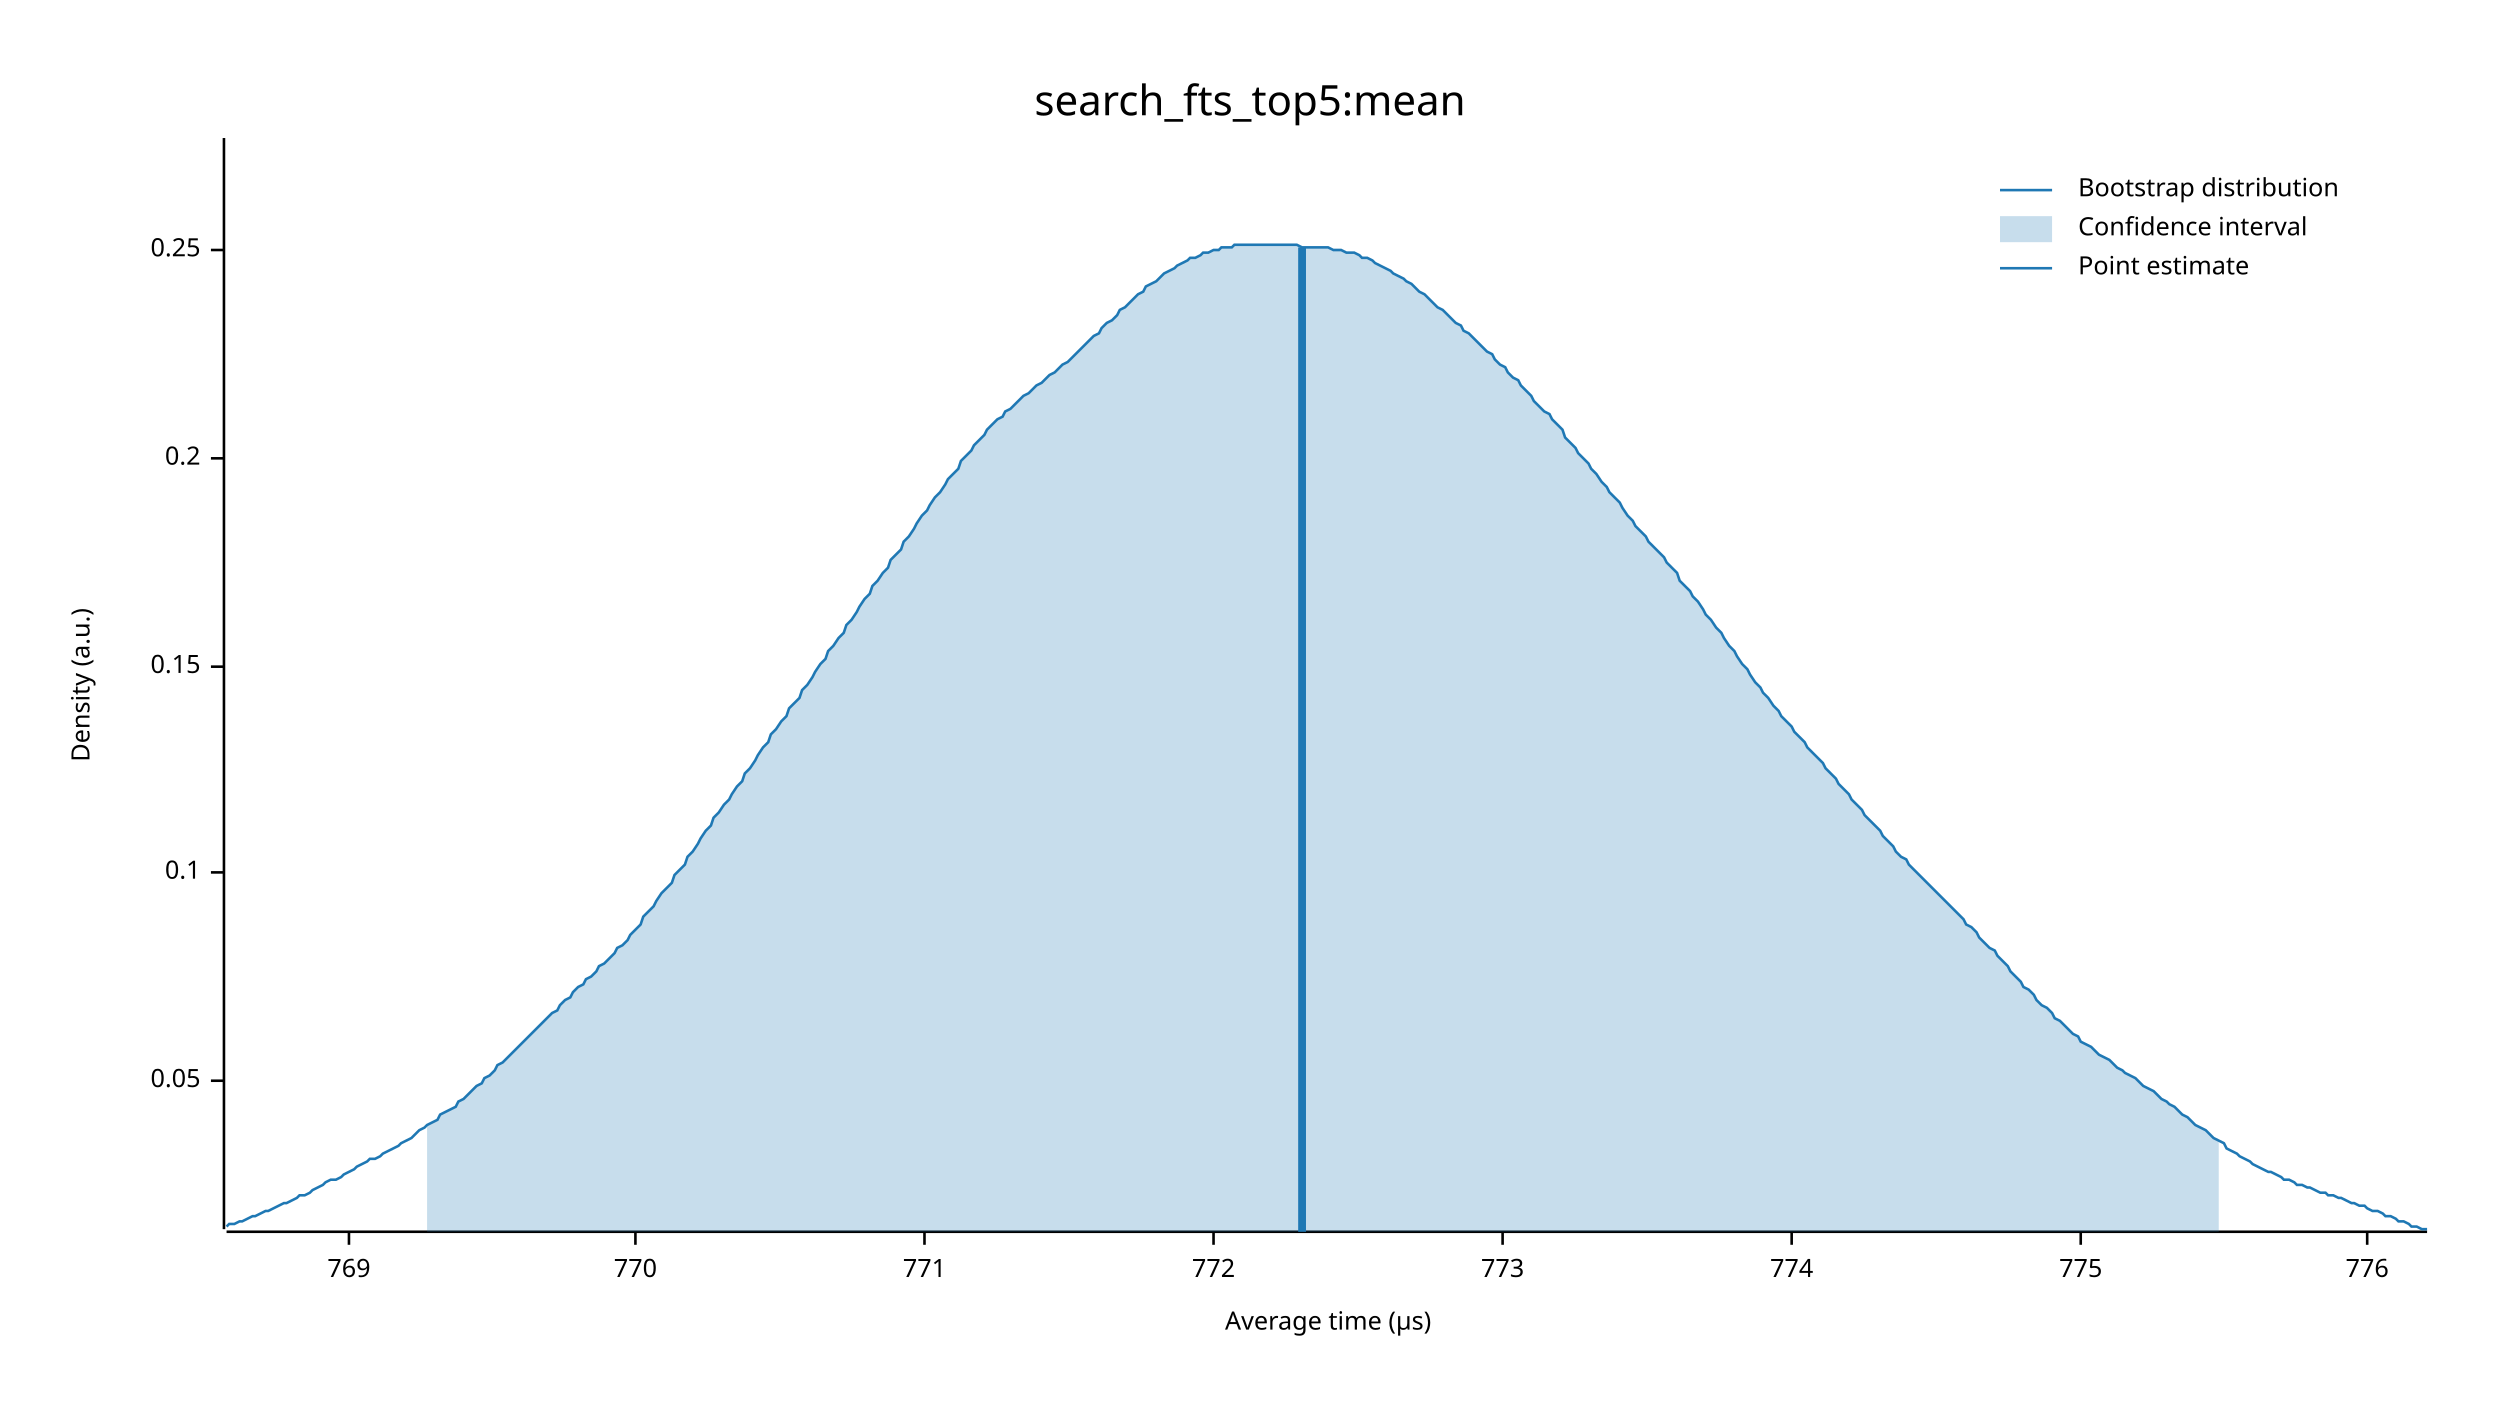
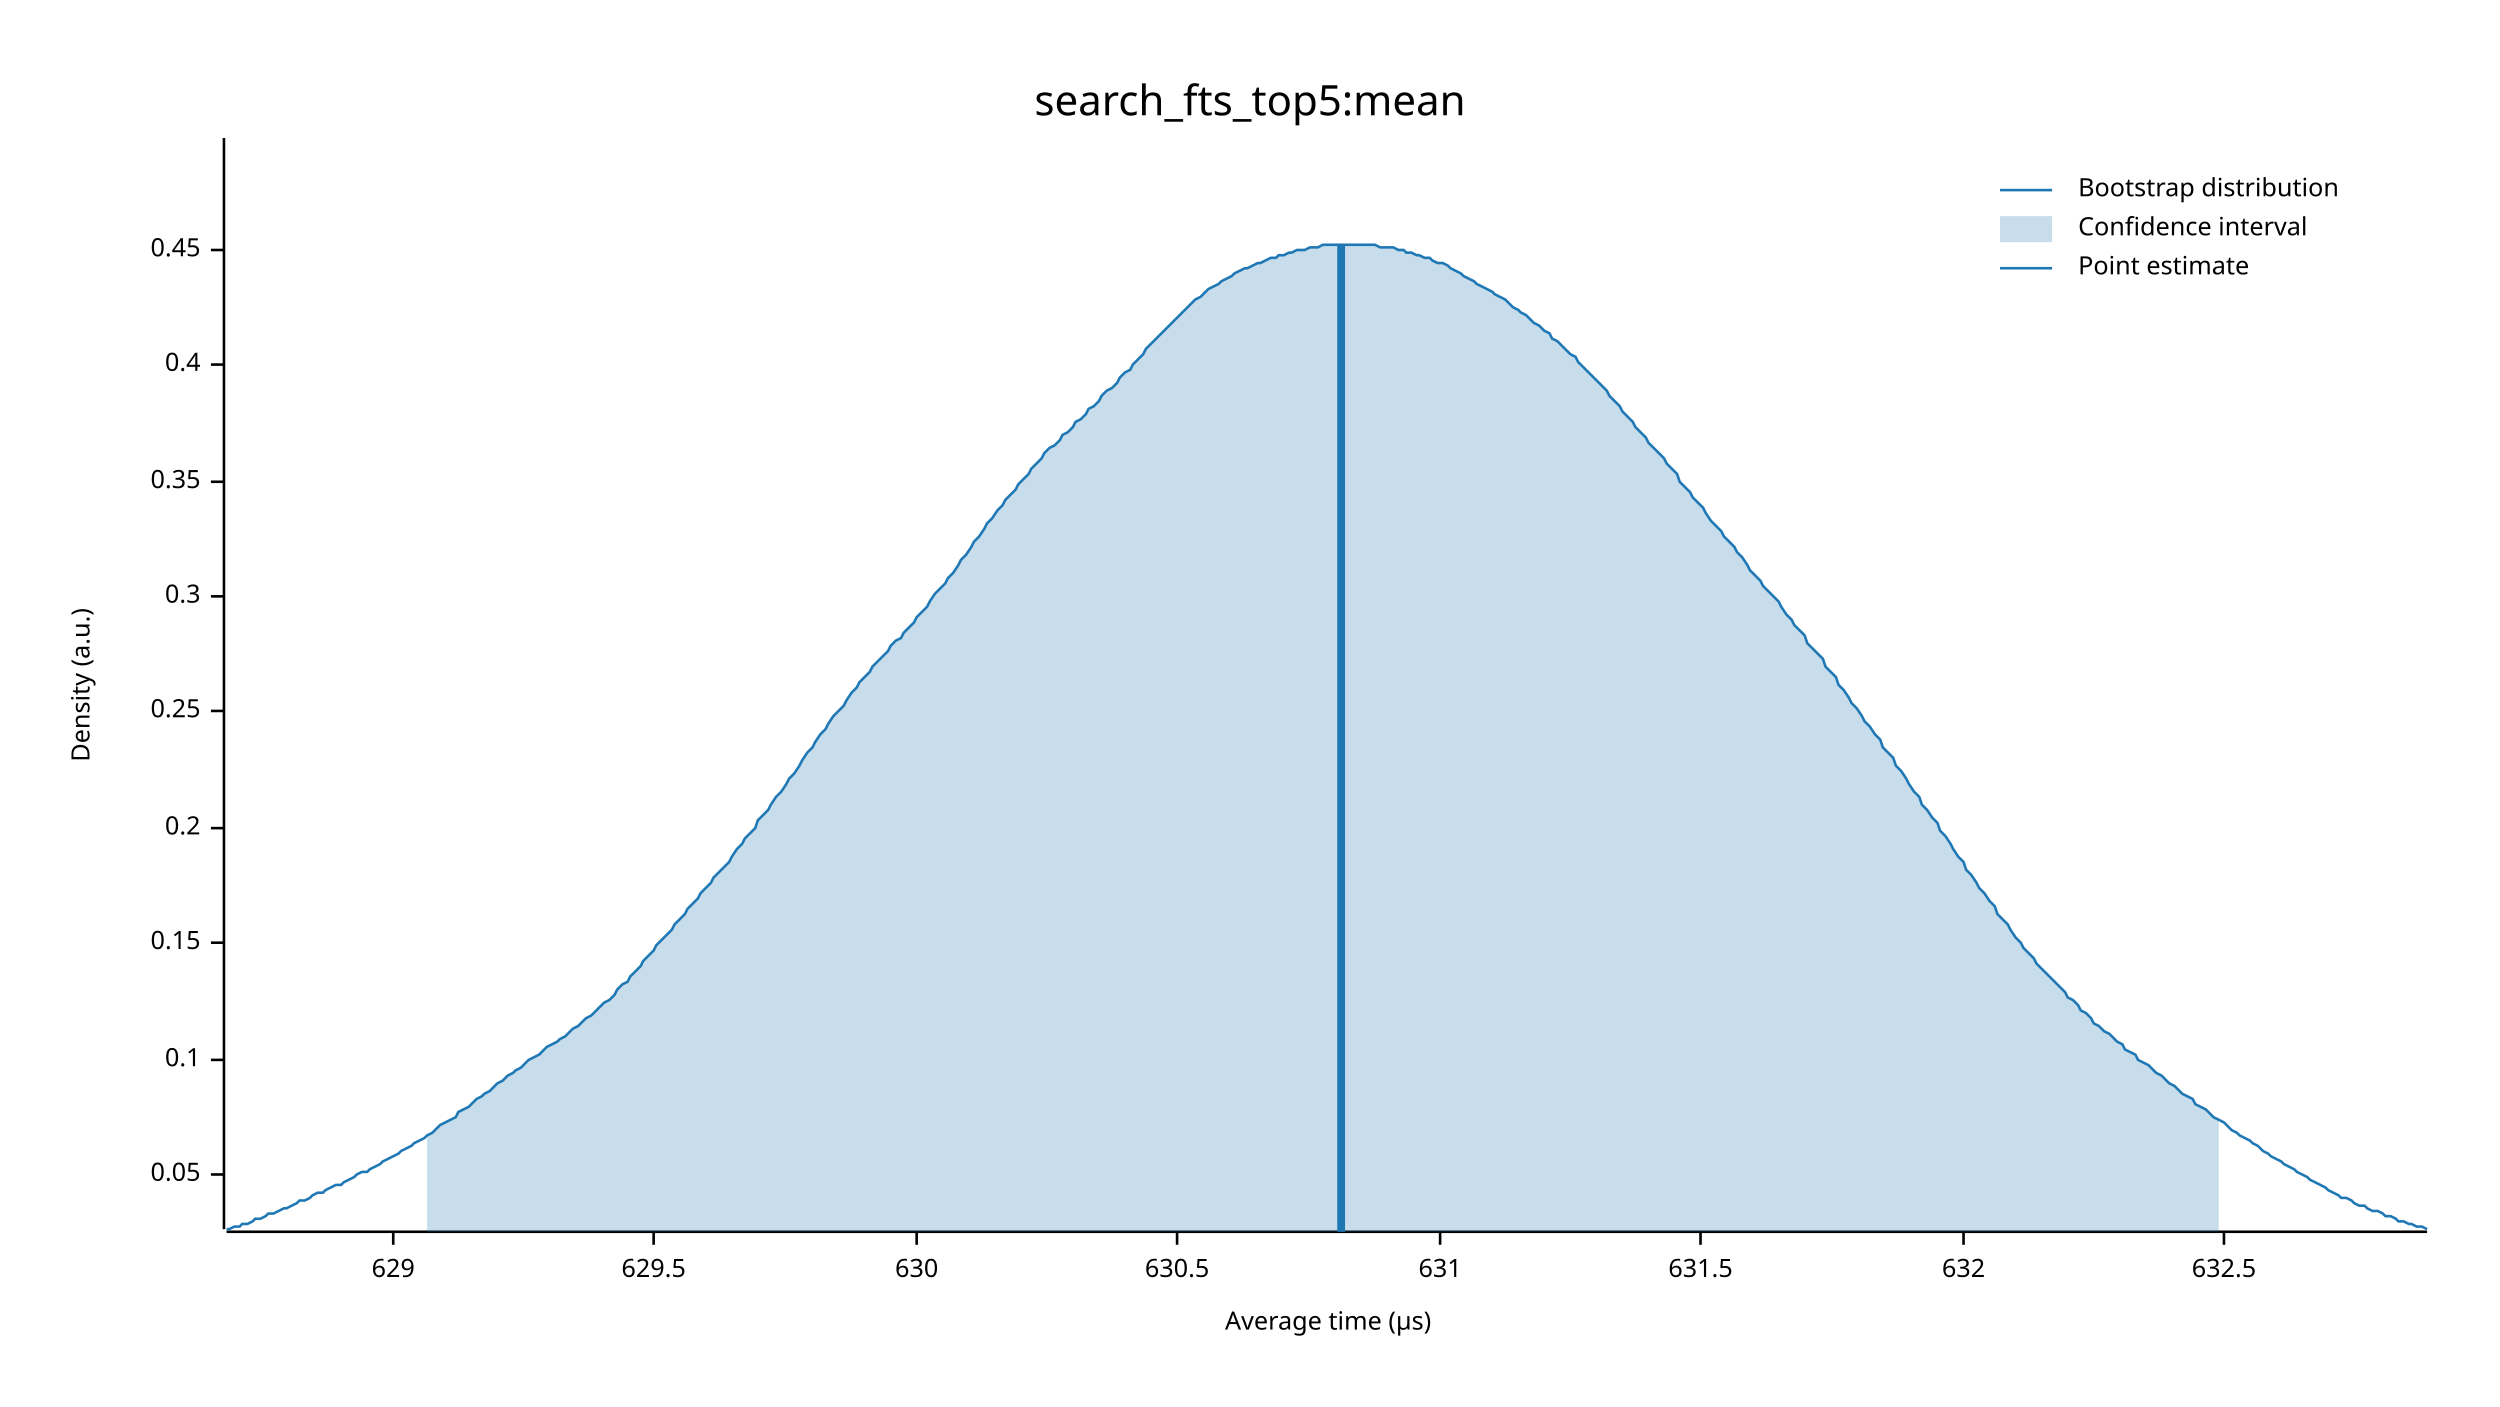
<svg xmlns="http://www.w3.org/2000/svg" width="960" height="540" viewBox="0 0 960 540">
  <text x="480" y="32" dy="0.76em" text-anchor="middle" font-family="sans-serif" font-size="16.129" opacity="1" fill="#000000">
search_fts_top5:mean
</text>
  <text x="27" y="263" dy="0.76em" text-anchor="middle" font-family="sans-serif" font-size="9.677" opacity="1" fill="#000000" transform="rotate(270, 27, 263)">
Density (a.u.)
</text>
  <text x="510" y="513" dy="-0.5ex" text-anchor="middle" font-family="sans-serif" font-size="9.677" opacity="1" fill="#000000">
Average time (µs)
</text>
  <polyline fill="none" opacity="1" stroke="#000000" stroke-width="1" points="86,53 86,472 " />
-   <text x="77" y="415" dy="0.5ex" text-anchor="end" font-family="sans-serif" font-size="9.677" opacity="1" fill="#000000">
+   <text x="77" y="451" dy="0.5ex" text-anchor="end" font-family="sans-serif" font-size="9.677" opacity="1" fill="#000000">
0.05
</text>
-   <polyline fill="none" opacity="1" stroke="#000000" stroke-width="1" points="81,415 86,415 " />
-   <text x="77" y="335" dy="0.5ex" text-anchor="end" font-family="sans-serif" font-size="9.677" opacity="1" fill="#000000">
+   <polyline fill="none" opacity="1" stroke="#000000" stroke-width="1" points="81,451 86,451 " />
+   <text x="77" y="407" dy="0.5ex" text-anchor="end" font-family="sans-serif" font-size="9.677" opacity="1" fill="#000000">
0.1
</text>
-   <polyline fill="none" opacity="1" stroke="#000000" stroke-width="1" points="81,335 86,335 " />
-   <text x="77" y="256" dy="0.5ex" text-anchor="end" font-family="sans-serif" font-size="9.677" opacity="1" fill="#000000">
+   <polyline fill="none" opacity="1" stroke="#000000" stroke-width="1" points="81,407 86,407 " />
+   <text x="77" y="362" dy="0.5ex" text-anchor="end" font-family="sans-serif" font-size="9.677" opacity="1" fill="#000000">
0.15
</text>
-   <polyline fill="none" opacity="1" stroke="#000000" stroke-width="1" points="81,256 86,256 " />
-   <text x="77" y="176" dy="0.5ex" text-anchor="end" font-family="sans-serif" font-size="9.677" opacity="1" fill="#000000">
+   <polyline fill="none" opacity="1" stroke="#000000" stroke-width="1" points="81,362 86,362 " />
+   <text x="77" y="318" dy="0.5ex" text-anchor="end" font-family="sans-serif" font-size="9.677" opacity="1" fill="#000000">
0.2
</text>
-   <polyline fill="none" opacity="1" stroke="#000000" stroke-width="1" points="81,176 86,176 " />
+   <polyline fill="none" opacity="1" stroke="#000000" stroke-width="1" points="81,318 86,318 " />
+   <text x="77" y="273" dy="0.5ex" text-anchor="end" font-family="sans-serif" font-size="9.677" opacity="1" fill="#000000">
+ 0.25
+ </text>
+   <polyline fill="none" opacity="1" stroke="#000000" stroke-width="1" points="81,273 86,273 " />
+   <text x="77" y="229" dy="0.5ex" text-anchor="end" font-family="sans-serif" font-size="9.677" opacity="1" fill="#000000">
+ 0.3
+ </text>
+   <polyline fill="none" opacity="1" stroke="#000000" stroke-width="1" points="81,229 86,229 " />
+   <text x="77" y="185" dy="0.5ex" text-anchor="end" font-family="sans-serif" font-size="9.677" opacity="1" fill="#000000">
+ 0.35
+ </text>
+   <polyline fill="none" opacity="1" stroke="#000000" stroke-width="1" points="81,185 86,185 " />
+   <text x="77" y="140" dy="0.5ex" text-anchor="end" font-family="sans-serif" font-size="9.677" opacity="1" fill="#000000">
+ 0.4
+ </text>
+   <polyline fill="none" opacity="1" stroke="#000000" stroke-width="1" points="81,140 86,140 " />
  <text x="77" y="96" dy="0.5ex" text-anchor="end" font-family="sans-serif" font-size="9.677" opacity="1" fill="#000000">
- 0.25
+ 0.45
</text>
  <polyline fill="none" opacity="1" stroke="#000000" stroke-width="1" points="81,96 86,96 " />
  <polyline fill="none" opacity="1" stroke="#000000" stroke-width="1" points="87,473 932,473 " />
-   <text x="134" y="483" dy="0.76em" text-anchor="middle" font-family="sans-serif" font-size="9.677" opacity="1" fill="#000000">
- 769
+   <text x="151" y="483" dy="0.76em" text-anchor="middle" font-family="sans-serif" font-size="9.677" opacity="1" fill="#000000">
+ 629
</text>
-   <polyline fill="none" opacity="1" stroke="#000000" stroke-width="1" points="134,473 134,478 " />
-   <text x="244" y="483" dy="0.76em" text-anchor="middle" font-family="sans-serif" font-size="9.677" opacity="1" fill="#000000">
- 770
+   <polyline fill="none" opacity="1" stroke="#000000" stroke-width="1" points="151,473 151,478 " />
+   <text x="251" y="483" dy="0.76em" text-anchor="middle" font-family="sans-serif" font-size="9.677" opacity="1" fill="#000000">
+ 629.5
</text>
-   <polyline fill="none" opacity="1" stroke="#000000" stroke-width="1" points="244,473 244,478 " />
-   <text x="355" y="483" dy="0.76em" text-anchor="middle" font-family="sans-serif" font-size="9.677" opacity="1" fill="#000000">
- 771
+   <polyline fill="none" opacity="1" stroke="#000000" stroke-width="1" points="251,473 251,478 " />
+   <text x="352" y="483" dy="0.76em" text-anchor="middle" font-family="sans-serif" font-size="9.677" opacity="1" fill="#000000">
+ 630
</text>
-   <polyline fill="none" opacity="1" stroke="#000000" stroke-width="1" points="355,473 355,478 " />
-   <text x="466" y="483" dy="0.76em" text-anchor="middle" font-family="sans-serif" font-size="9.677" opacity="1" fill="#000000">
- 772
+   <polyline fill="none" opacity="1" stroke="#000000" stroke-width="1" points="352,473 352,478 " />
+   <text x="452" y="483" dy="0.76em" text-anchor="middle" font-family="sans-serif" font-size="9.677" opacity="1" fill="#000000">
+ 630.5
</text>
-   <polyline fill="none" opacity="1" stroke="#000000" stroke-width="1" points="466,473 466,478 " />
-   <text x="577" y="483" dy="0.76em" text-anchor="middle" font-family="sans-serif" font-size="9.677" opacity="1" fill="#000000">
- 773
+   <polyline fill="none" opacity="1" stroke="#000000" stroke-width="1" points="452,473 452,478 " />
+   <text x="553" y="483" dy="0.76em" text-anchor="middle" font-family="sans-serif" font-size="9.677" opacity="1" fill="#000000">
+ 631
</text>
-   <polyline fill="none" opacity="1" stroke="#000000" stroke-width="1" points="577,473 577,478 " />
-   <text x="688" y="483" dy="0.76em" text-anchor="middle" font-family="sans-serif" font-size="9.677" opacity="1" fill="#000000">
- 774
+   <polyline fill="none" opacity="1" stroke="#000000" stroke-width="1" points="553,473 553,478 " />
+   <text x="653" y="483" dy="0.76em" text-anchor="middle" font-family="sans-serif" font-size="9.677" opacity="1" fill="#000000">
+ 631.5
</text>
-   <polyline fill="none" opacity="1" stroke="#000000" stroke-width="1" points="688,473 688,478 " />
-   <text x="799" y="483" dy="0.76em" text-anchor="middle" font-family="sans-serif" font-size="9.677" opacity="1" fill="#000000">
- 775
+   <polyline fill="none" opacity="1" stroke="#000000" stroke-width="1" points="653,473 653,478 " />
+   <text x="754" y="483" dy="0.76em" text-anchor="middle" font-family="sans-serif" font-size="9.677" opacity="1" fill="#000000">
+ 632
</text>
-   <polyline fill="none" opacity="1" stroke="#000000" stroke-width="1" points="799,473 799,478 " />
-   <text x="909" y="483" dy="0.76em" text-anchor="middle" font-family="sans-serif" font-size="9.677" opacity="1" fill="#000000">
- 776
+   <polyline fill="none" opacity="1" stroke="#000000" stroke-width="1" points="754,473 754,478 " />
+   <text x="854" y="483" dy="0.76em" text-anchor="middle" font-family="sans-serif" font-size="9.677" opacity="1" fill="#000000">
+ 632.5
</text>
-   <polyline fill="none" opacity="1" stroke="#000000" stroke-width="1" points="909,473 909,478 " />
-   <polyline fill="none" opacity="1" stroke="#1F78B4" stroke-width="1" points="87,471 88,470 90,470 92,469 93,469 95,468 97,467 98,467 100,466 102,465 103,465 105,464 107,463 109,462 110,462 112,461 114,460 115,459 117,459 119,458 120,457 122,456 124,455 125,454 127,453 129,453 131,452 132,451 134,450 136,449 137,448 139,447 141,446 142,445 144,445 146,444 147,443 149,442 151,441 153,440 154,439 156,438 158,437 159,436 161,434 163,433 164,432 166,431 168,430 169,428 171,427 173,426 175,425 176,423 178,422 180,420 181,419 183,417 185,416 186,414 188,413 190,411 191,409 193,408 195,406 197,404 198,403 200,401 202,399 203,398 205,396 207,394 208,393 210,391 212,389 214,388 215,386 217,384 219,383 220,381 222,379 224,378 225,376 227,375 229,373 230,371 232,370 234,368 236,366 237,364 239,363 241,361 242,359 244,357 246,355 247,352 249,350 251,348 252,346 254,343 256,341 258,339 259,336 261,334 263,332 264,329 266,327 268,324 269,322 271,319 273,317 274,314 276,312 278,309 280,307 281,305 283,302 285,300 286,297 288,295 290,292 291,290 293,287 295,285 296,282 298,280 300,277 302,275 303,272 305,270 307,268 308,265 310,263 312,260 313,258 315,255 317,253 318,250 320,248 322,245 324,243 325,240 327,238 329,235 330,233 332,230 334,228 335,225 337,223 339,220 341,218 342,215 344,213 346,211 347,208 349,206 351,203 352,201 354,198 356,196 357,194 359,191 361,189 363,186 364,184 366,182 368,180 369,177 371,175 373,173 374,171 376,169 378,167 379,165 381,163 383,161 385,160 386,158 388,157 390,155 391,154 393,152 395,151 396,150 398,148 400,147 401,146 403,144 405,143 407,141 408,140 410,139 412,137 413,136 415,134 417,132 418,131 420,129 422,128 423,126 425,124 427,123 429,121 430,119 432,118 434,116 435,115 437,113 439,112 440,110 442,109 444,108 445,107 447,105 449,104 451,103 452,102 454,101 456,100 457,99 459,99 461,98 462,97 464,97 466,96 468,96 469,95 471,95 473,95 474,94 476,94 478,94 479,94 481,94 483,94 484,94 486,94 488,94 490,94 491,94 493,94 495,94 496,94 498,94 500,95 501,95 503,95 505,95 506,95 508,95 510,95 512,96 513,96 515,96 517,97 518,97 520,97 522,98 523,99 525,99 527,100 528,101 530,102 532,103 534,104 535,105 537,106 539,107 540,108 542,109 544,111 545,112 547,113 549,115 550,116 552,118 554,119 556,121 557,122 559,124 561,125 562,127 564,128 566,130 567,131 569,133 571,135 573,136 574,138 576,140 578,141 579,143 581,145 583,146 584,148 586,150 588,152 589,154 591,156 593,158 595,159 596,161 598,163 600,165 601,168 603,170 605,172 606,174 608,176 610,178 611,180 613,182 615,185 617,187 618,189 620,191 622,193 623,195 625,198 627,200 628,202 630,204 632,206 633,208 635,210 637,212 639,214 640,216 642,218 644,220 645,223 647,225 649,227 650,229 652,231 654,234 655,236 657,238 659,241 661,243 662,245 664,248 666,250 667,252 669,255 671,257 672,259 674,262 676,264 677,266 679,268 681,271 683,273 684,275 686,277 688,279 689,281 691,283 693,285 694,287 696,289 698,291 700,293 701,295 703,297 705,299 706,301 708,303 710,305 711,307 713,309 715,311 716,313 718,315 720,317 722,319 723,321 725,323 727,325 728,327 730,329 732,330 733,332 735,334 737,336 738,337 740,339 742,341 744,343 745,344 747,346 749,348 750,349 752,351 754,353 755,355 757,356 759,358 760,360 762,362 764,364 766,365 767,367 769,369 771,371 772,373 774,375 776,377 777,379 779,380 781,382 782,384 784,386 786,387 788,389 789,391 791,392 793,394 794,395 796,397 798,398 799,400 801,401 803,402 804,403 806,405 808,406 810,407 811,408 813,410 815,411 816,412 818,413 820,414 821,415 823,417 825,418 827,419 828,420 830,422 832,423 833,424 835,425 837,427 838,428 840,429 842,431 843,432 845,433 847,434 849,436 850,437 852,438 854,439 855,441 857,442 859,443 860,444 862,445 864,446 865,447 867,448 869,449 871,450 872,450 874,451 876,452 877,453 879,453 881,454 882,455 884,455 886,456 887,456 889,457 891,458 893,458 894,459 896,459 898,460 899,460 901,461 903,462 904,462 906,463 908,463 909,464 911,465 913,465 915,466 916,467 918,467 920,468 921,469 923,469 925,470 926,471 928,471 930,472 932,472 " />
-   <polygon opacity="0.25" fill="#1F78B4" points="164,432 166,431 168,430 169,428 171,427 173,426 175,425 176,423 178,422 180,420 181,419 183,417 185,416 186,414 188,413 190,411 191,409 193,408 195,406 197,404 198,403 200,401 202,399 203,398 205,396 207,394 208,393 210,391 212,389 214,388 215,386 217,384 219,383 220,381 222,379 224,378 225,376 227,375 229,373 230,371 232,370 234,368 236,366 237,364 239,363 241,361 242,359 244,357 246,355 247,352 249,350 251,348 252,346 254,343 256,341 258,339 259,336 261,334 263,332 264,329 266,327 268,324 269,322 271,319 273,317 274,314 276,312 278,309 280,307 281,305 283,302 285,300 286,297 288,295 290,292 291,290 293,287 295,285 296,282 298,280 300,277 302,275 303,272 305,270 307,268 308,265 310,263 312,260 313,258 315,255 317,253 318,250 320,248 322,245 324,243 325,240 327,238 329,235 330,233 332,230 334,228 335,225 337,223 339,220 341,218 342,215 344,213 346,211 347,208 349,206 351,203 352,201 354,198 356,196 357,194 359,191 361,189 363,186 364,184 366,182 368,180 369,177 371,175 373,173 374,171 376,169 378,167 379,165 381,163 383,161 385,160 386,158 388,157 390,155 391,154 393,152 395,151 396,150 398,148 400,147 401,146 403,144 405,143 407,141 408,140 410,139 412,137 413,136 415,134 417,132 418,131 420,129 422,128 423,126 425,124 427,123 429,121 430,119 432,118 434,116 435,115 437,113 439,112 440,110 442,109 444,108 445,107 447,105 449,104 451,103 452,102 454,101 456,100 457,99 459,99 461,98 462,97 464,97 466,96 468,96 469,95 471,95 473,95 474,94 476,94 478,94 479,94 481,94 483,94 484,94 486,94 488,94 490,94 491,94 493,94 495,94 496,94 498,94 500,95 501,95 503,95 505,95 506,95 508,95 510,95 512,96 513,96 515,96 517,97 518,97 520,97 522,98 523,99 525,99 527,100 528,101 530,102 532,103 534,104 535,105 537,106 539,107 540,108 542,109 544,111 545,112 547,113 549,115 550,116 552,118 554,119 556,121 557,122 559,124 561,125 562,127 564,128 566,130 567,131 569,133 571,135 573,136 574,138 576,140 578,141 579,143 581,145 583,146 584,148 586,150 588,152 589,154 591,156 593,158 595,159 596,161 598,163 600,165 601,168 603,170 605,172 606,174 608,176 610,178 611,180 613,182 615,185 617,187 618,189 620,191 622,193 623,195 625,198 627,200 628,202 630,204 632,206 633,208 635,210 637,212 639,214 640,216 642,218 644,220 645,223 647,225 649,227 650,229 652,231 654,234 655,236 657,238 659,241 661,243 662,245 664,248 666,250 667,252 669,255 671,257 672,259 674,262 676,264 677,266 679,268 681,271 683,273 684,275 686,277 688,279 689,281 691,283 693,285 694,287 696,289 698,291 700,293 701,295 703,297 705,299 706,301 708,303 710,305 711,307 713,309 715,311 716,313 718,315 720,317 722,319 723,321 725,323 727,325 728,327 730,329 732,330 733,332 735,334 737,336 738,337 740,339 742,341 744,343 745,344 747,346 749,348 750,349 752,351 754,353 755,355 757,356 759,358 760,360 762,362 764,364 766,365 767,367 769,369 771,371 772,373 774,375 776,377 777,379 779,380 781,382 782,384 784,386 786,387 788,389 789,391 791,392 793,394 794,395 796,397 798,398 799,400 801,401 803,402 804,403 806,405 808,406 810,407 811,408 813,410 815,411 816,412 818,413 820,414 821,415 823,417 825,418 827,419 828,420 830,422 832,423 833,424 835,425 837,427 838,428 840,429 842,431 843,432 845,433 847,434 849,436 850,437 852,438 852,473 164,473 " />
-   <polyline fill="none" opacity="1" stroke="#1F78B4" stroke-width="3" points="500,473 500,95 " />
+   <polyline fill="none" opacity="1" stroke="#000000" stroke-width="1" points="854,473 854,478 " />
+   <polyline fill="none" opacity="1" stroke="#1F78B4" stroke-width="1" points="87,472 88,472 90,471 92,471 93,470 95,470 97,469 98,468 100,468 102,467 103,466 105,466 107,465 109,464 110,464 112,463 114,462 115,461 117,461 119,460 120,459 122,458 124,458 125,457 127,456 129,455 131,455 132,454 134,453 136,452 137,451 139,450 141,450 142,449 144,448 146,447 147,446 149,445 151,444 153,443 154,442 156,441 158,440 159,439 161,438 163,437 164,436 166,435 168,433 169,432 171,431 173,430 175,429 176,427 178,426 180,425 181,424 183,422 185,421 186,420 188,419 190,417 191,416 193,415 195,413 197,412 198,411 200,410 202,408 203,407 205,406 207,405 208,404 210,402 212,401 214,400 215,399 217,398 219,396 220,395 222,394 224,392 225,391 227,390 229,388 230,387 232,385 234,384 236,382 237,380 239,378 241,377 242,375 244,373 246,371 247,369 249,367 251,365 252,363 254,361 256,359 258,357 259,355 261,353 263,351 264,349 266,347 268,345 269,343 271,341 273,339 274,337 276,335 278,333 280,331 281,329 283,326 285,324 286,322 288,320 290,318 291,315 293,313 295,311 296,309 298,306 300,304 302,301 303,299 305,297 307,294 308,292 310,289 312,287 313,285 315,282 317,280 318,278 320,275 322,273 324,271 325,269 327,266 329,264 330,262 332,260 334,258 335,256 337,254 339,252 341,250 342,248 344,246 346,245 347,243 349,241 351,239 352,237 354,235 356,233 357,231 359,228 361,226 363,224 364,222 366,220 368,217 369,215 371,213 373,210 374,208 376,206 378,203 379,201 381,199 383,196 385,194 386,192 388,190 390,188 391,186 393,184 395,182 396,180 398,178 400,176 401,174 403,172 405,171 407,169 408,167 410,166 412,164 413,162 415,161 417,159 418,157 420,156 422,154 423,152 425,150 427,149 429,147 430,145 432,143 434,142 435,140 437,138 439,136 440,134 442,132 444,130 445,129 447,127 449,125 451,123 452,122 454,120 456,118 457,117 459,115 461,114 462,113 464,111 466,110 468,109 469,108 471,107 473,106 474,105 476,104 478,103 479,103 481,102 483,101 484,101 486,100 488,99 490,99 491,98 493,98 495,97 496,97 498,96 500,96 501,96 503,95 505,95 506,95 508,94 510,94 512,94 513,94 515,94 517,94 518,94 520,94 522,94 523,94 525,94 527,94 528,94 530,95 532,95 534,95 535,95 537,96 539,96 540,97 542,97 544,98 545,98 547,99 549,99 550,100 552,101 554,101 556,102 557,103 559,104 561,105 562,106 564,107 566,108 567,109 569,110 571,111 573,112 574,113 576,114 578,115 579,116 581,118 583,119 584,120 586,121 588,123 589,124 591,125 593,127 595,128 596,130 598,131 600,133 601,134 603,136 605,137 606,139 608,141 610,143 611,144 613,146 615,148 617,150 618,152 620,154 622,156 623,158 625,160 627,162 628,164 630,166 632,168 633,170 635,172 637,174 639,176 640,178 642,180 644,182 645,185 647,187 649,189 650,191 652,193 654,195 655,197 657,200 659,202 661,204 662,206 664,208 666,210 667,212 669,214 671,217 672,219 674,221 676,223 677,225 679,227 681,229 683,231 684,233 686,236 688,238 689,240 691,242 693,244 694,247 696,249 698,251 700,253 701,256 703,258 705,260 706,263 708,265 710,268 711,270 713,272 715,275 716,277 718,279 720,282 722,284 723,287 725,289 727,291 728,294 730,296 732,299 733,301 735,304 737,306 738,309 740,311 742,314 744,316 745,319 747,321 749,324 750,326 752,329 754,331 755,334 757,336 759,339 760,341 762,343 764,346 766,348 767,351 769,353 771,355 772,357 774,360 776,362 777,364 779,366 781,368 782,370 784,372 786,374 788,376 789,377 791,379 793,381 794,383 796,384 798,386 799,388 801,389 803,391 804,393 806,394 808,396 810,397 811,398 813,400 815,401 816,403 818,404 820,405 821,407 823,408 825,409 827,411 828,412 830,413 832,415 833,416 835,417 837,419 838,420 840,421 842,422 843,424 845,425 847,426 849,428 850,429 852,430 854,431 855,432 857,434 859,435 860,436 862,437 864,438 865,439 867,440 869,442 871,443 872,444 874,445 876,446 877,447 879,448 881,449 882,450 884,451 886,452 887,453 889,454 891,455 893,456 894,457 896,458 898,459 899,460 901,460 903,461 904,462 906,463 908,463 909,464 911,465 913,465 915,466 916,467 918,467 920,468 921,469 923,469 925,470 926,470 928,471 930,471 932,472 " />
+   <polygon opacity="0.25" fill="#1F78B4" points="164,436 166,435 168,433 169,432 171,431 173,430 175,429 176,427 178,426 180,425 181,424 183,422 185,421 186,420 188,419 190,417 191,416 193,415 195,413 197,412 198,411 200,410 202,408 203,407 205,406 207,405 208,404 210,402 212,401 214,400 215,399 217,398 219,396 220,395 222,394 224,392 225,391 227,390 229,388 230,387 232,385 234,384 236,382 237,380 239,378 241,377 242,375 244,373 246,371 247,369 249,367 251,365 252,363 254,361 256,359 258,357 259,355 261,353 263,351 264,349 266,347 268,345 269,343 271,341 273,339 274,337 276,335 278,333 280,331 281,329 283,326 285,324 286,322 288,320 290,318 291,315 293,313 295,311 296,309 298,306 300,304 302,301 303,299 305,297 307,294 308,292 310,289 312,287 313,285 315,282 317,280 318,278 320,275 322,273 324,271 325,269 327,266 329,264 330,262 332,260 334,258 335,256 337,254 339,252 341,250 342,248 344,246 346,245 347,243 349,241 351,239 352,237 354,235 356,233 357,231 359,228 361,226 363,224 364,222 366,220 368,217 369,215 371,213 373,210 374,208 376,206 378,203 379,201 381,199 383,196 385,194 386,192 388,190 390,188 391,186 393,184 395,182 396,180 398,178 400,176 401,174 403,172 405,171 407,169 408,167 410,166 412,164 413,162 415,161 417,159 418,157 420,156 422,154 423,152 425,150 427,149 429,147 430,145 432,143 434,142 435,140 437,138 439,136 440,134 442,132 444,130 445,129 447,127 449,125 451,123 452,122 454,120 456,118 457,117 459,115 461,114 462,113 464,111 466,110 468,109 469,108 471,107 473,106 474,105 476,104 478,103 479,103 481,102 483,101 484,101 486,100 488,99 490,99 491,98 493,98 495,97 496,97 498,96 500,96 501,96 503,95 505,95 506,95 508,94 510,94 512,94 513,94 515,94 517,94 518,94 520,94 522,94 523,94 525,94 527,94 528,94 530,95 532,95 534,95 535,95 537,96 539,96 540,97 542,97 544,98 545,98 547,99 549,99 550,100 552,101 554,101 556,102 557,103 559,104 561,105 562,106 564,107 566,108 567,109 569,110 571,111 573,112 574,113 576,114 578,115 579,116 581,118 583,119 584,120 586,121 588,123 589,124 591,125 593,127 595,128 596,130 598,131 600,133 601,134 603,136 605,137 606,139 608,141 610,143 611,144 613,146 615,148 617,150 618,152 620,154 622,156 623,158 625,160 627,162 628,164 630,166 632,168 633,170 635,172 637,174 639,176 640,178 642,180 644,182 645,185 647,187 649,189 650,191 652,193 654,195 655,197 657,200 659,202 661,204 662,206 664,208 666,210 667,212 669,214 671,217 672,219 674,221 676,223 677,225 679,227 681,229 683,231 684,233 686,236 688,238 689,240 691,242 693,244 694,247 696,249 698,251 700,253 701,256 703,258 705,260 706,263 708,265 710,268 711,270 713,272 715,275 716,277 718,279 720,282 722,284 723,287 725,289 727,291 728,294 730,296 732,299 733,301 735,304 737,306 738,309 740,311 742,314 744,316 745,319 747,321 749,324 750,326 752,329 754,331 755,334 757,336 759,339 760,341 762,343 764,346 766,348 767,351 769,353 771,355 772,357 774,360 776,362 777,364 779,366 781,368 782,370 784,372 786,374 788,376 789,377 791,379 793,381 794,383 796,384 798,386 799,388 801,389 803,391 804,393 806,394 808,396 810,397 811,398 813,400 815,401 816,403 818,404 820,405 821,407 823,408 825,409 827,411 828,412 830,413 832,415 833,416 835,417 837,419 838,420 840,421 842,422 843,424 845,425 847,426 849,428 850,429 852,430 852,473 164,473 " />
+   <polyline fill="none" opacity="1" stroke="#1F78B4" stroke-width="3" points="515,473 515,94 " />
  <text x="798" y="68" dy="0.76em" text-anchor="start" font-family="sans-serif" font-size="9.677" opacity="1" fill="#000000">
Bootstrap distribution
</text>
  <text x="798" y="83" dy="0.76em" text-anchor="start" font-family="sans-serif" font-size="9.677" opacity="1" fill="#000000">
Confidence interval
</text>
  <text x="798" y="98" dy="0.76em" text-anchor="start" font-family="sans-serif" font-size="9.677" opacity="1" fill="#000000">
Point estimate
</text>
  <polyline fill="none" opacity="1" stroke="#1F78B4" stroke-width="1" points="768,73 788,73 " />
  <rect x="768" y="83" width="20" height="10" opacity="0.25" fill="#1F78B4" stroke="none" />
  <polyline fill="none" opacity="1" stroke="#1F78B4" stroke-width="1" points="768,103 788,103 " />
</svg>
